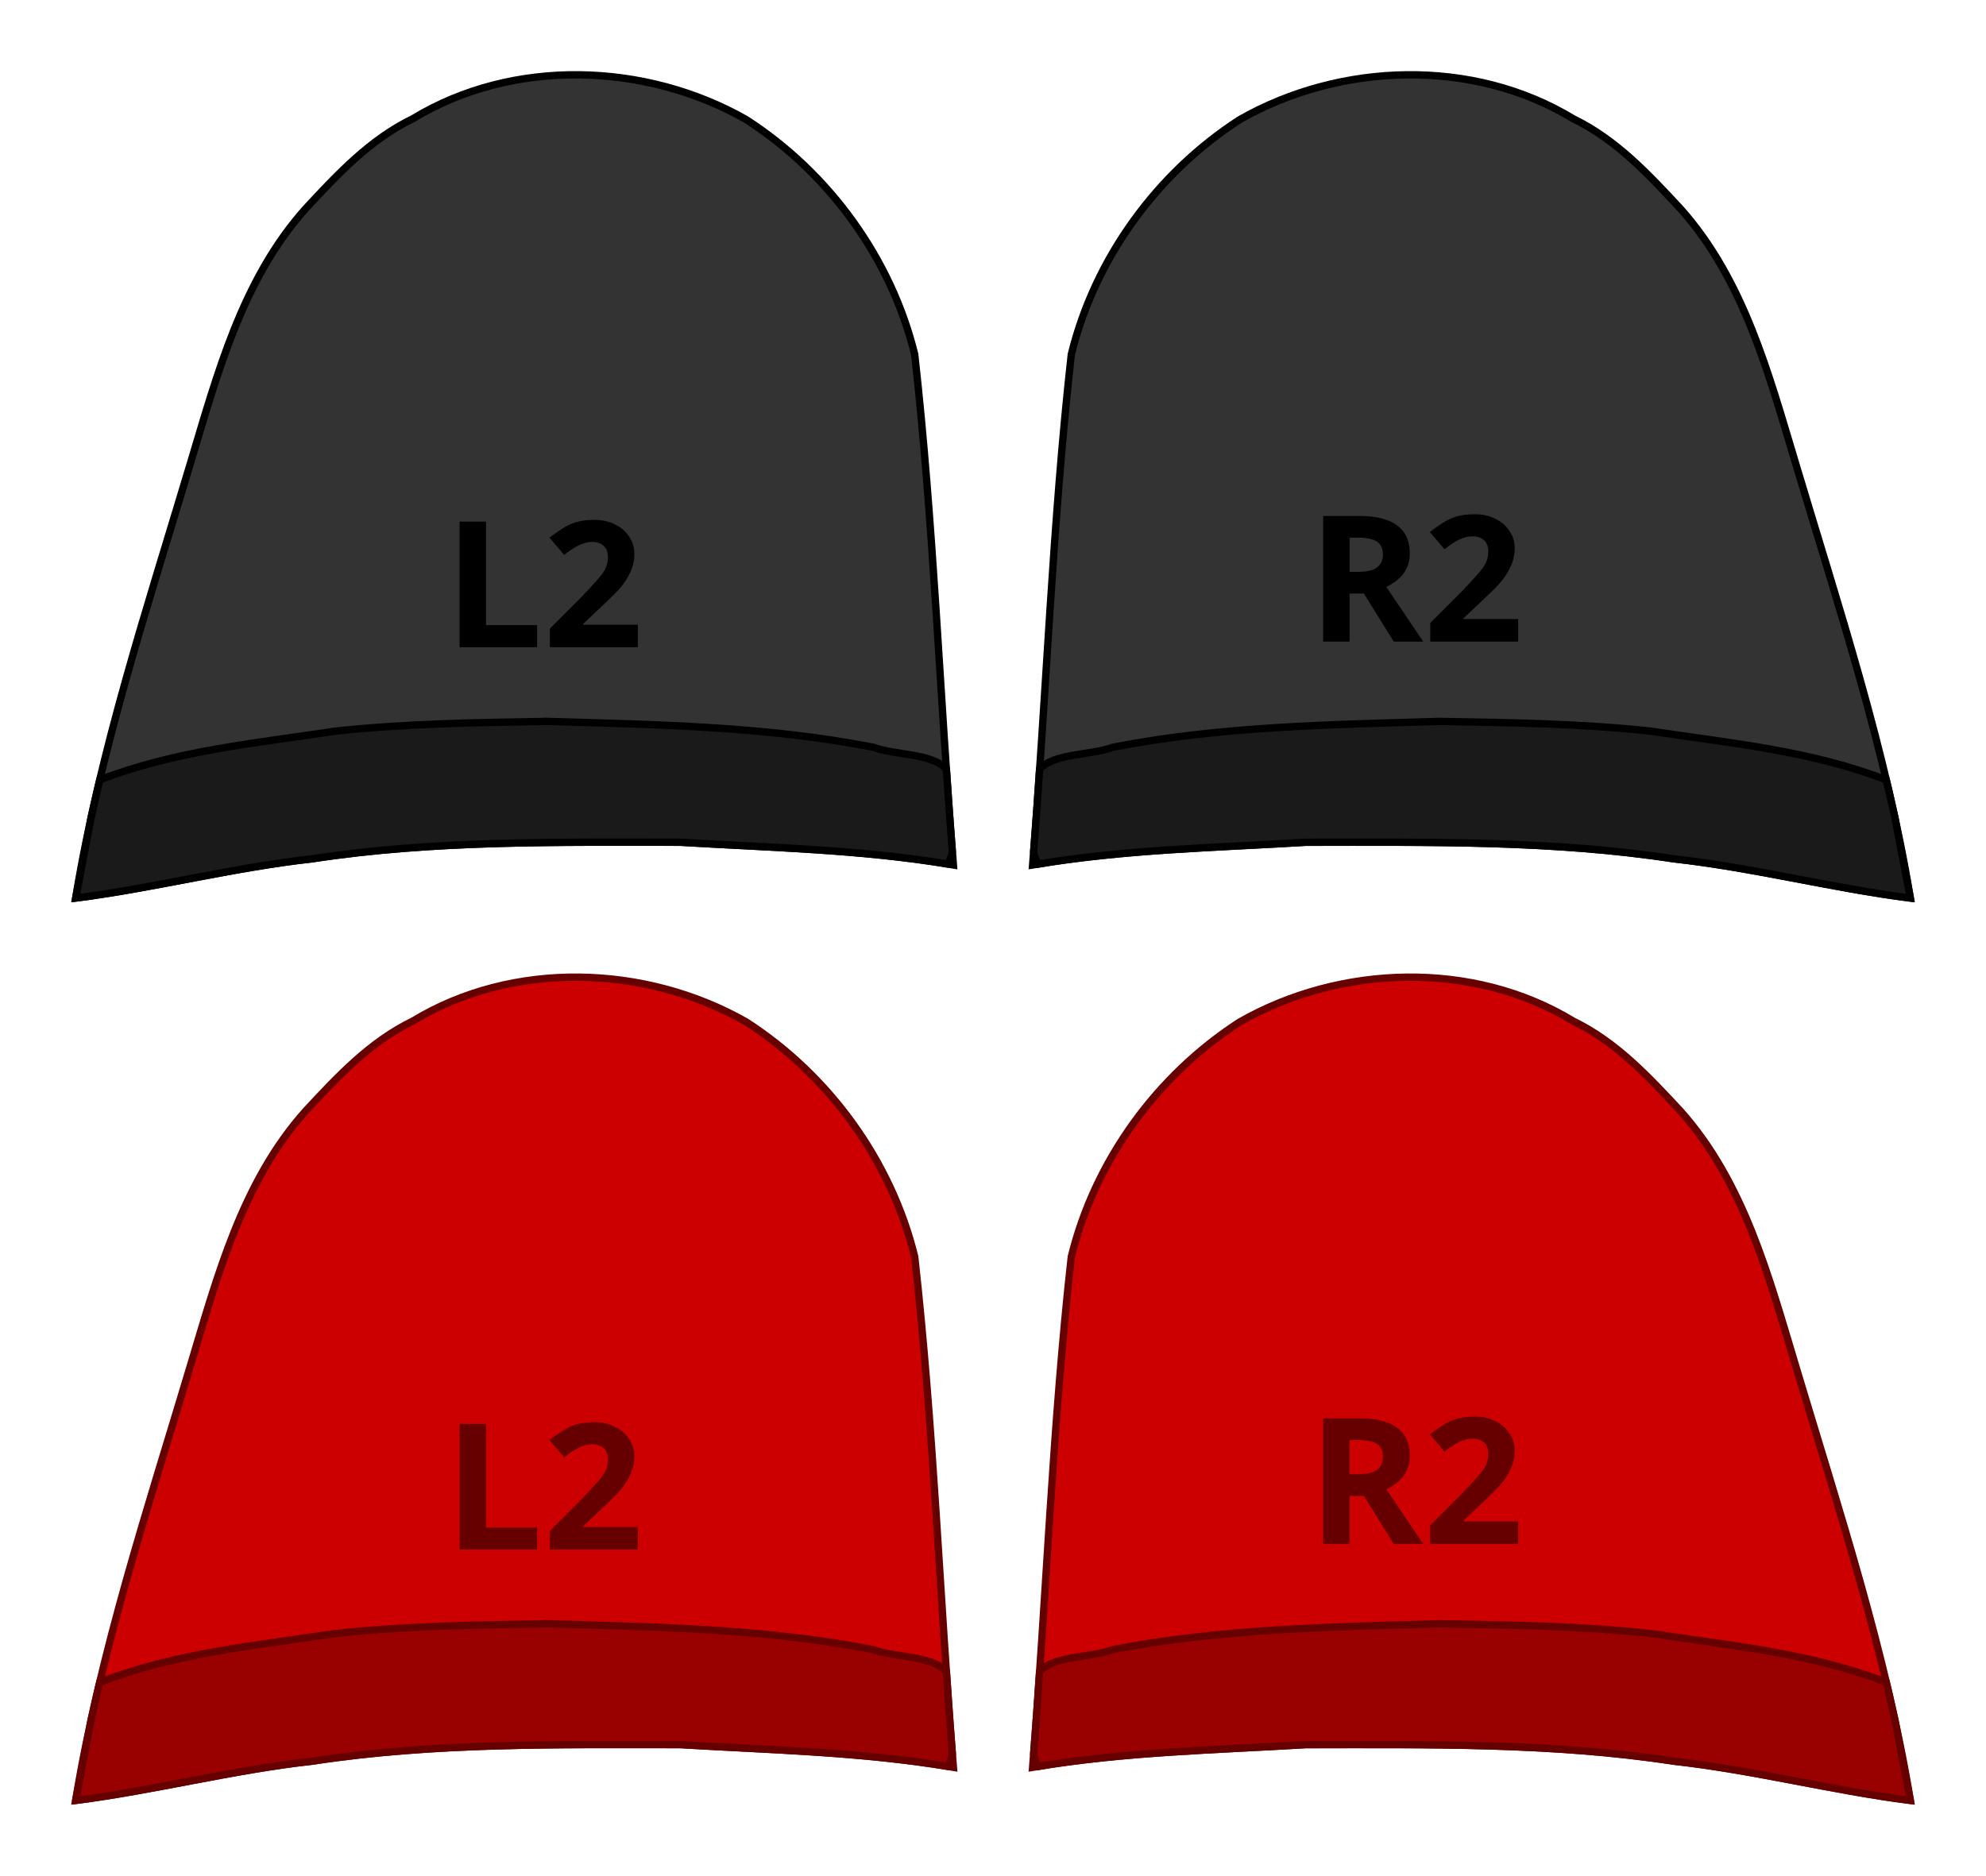
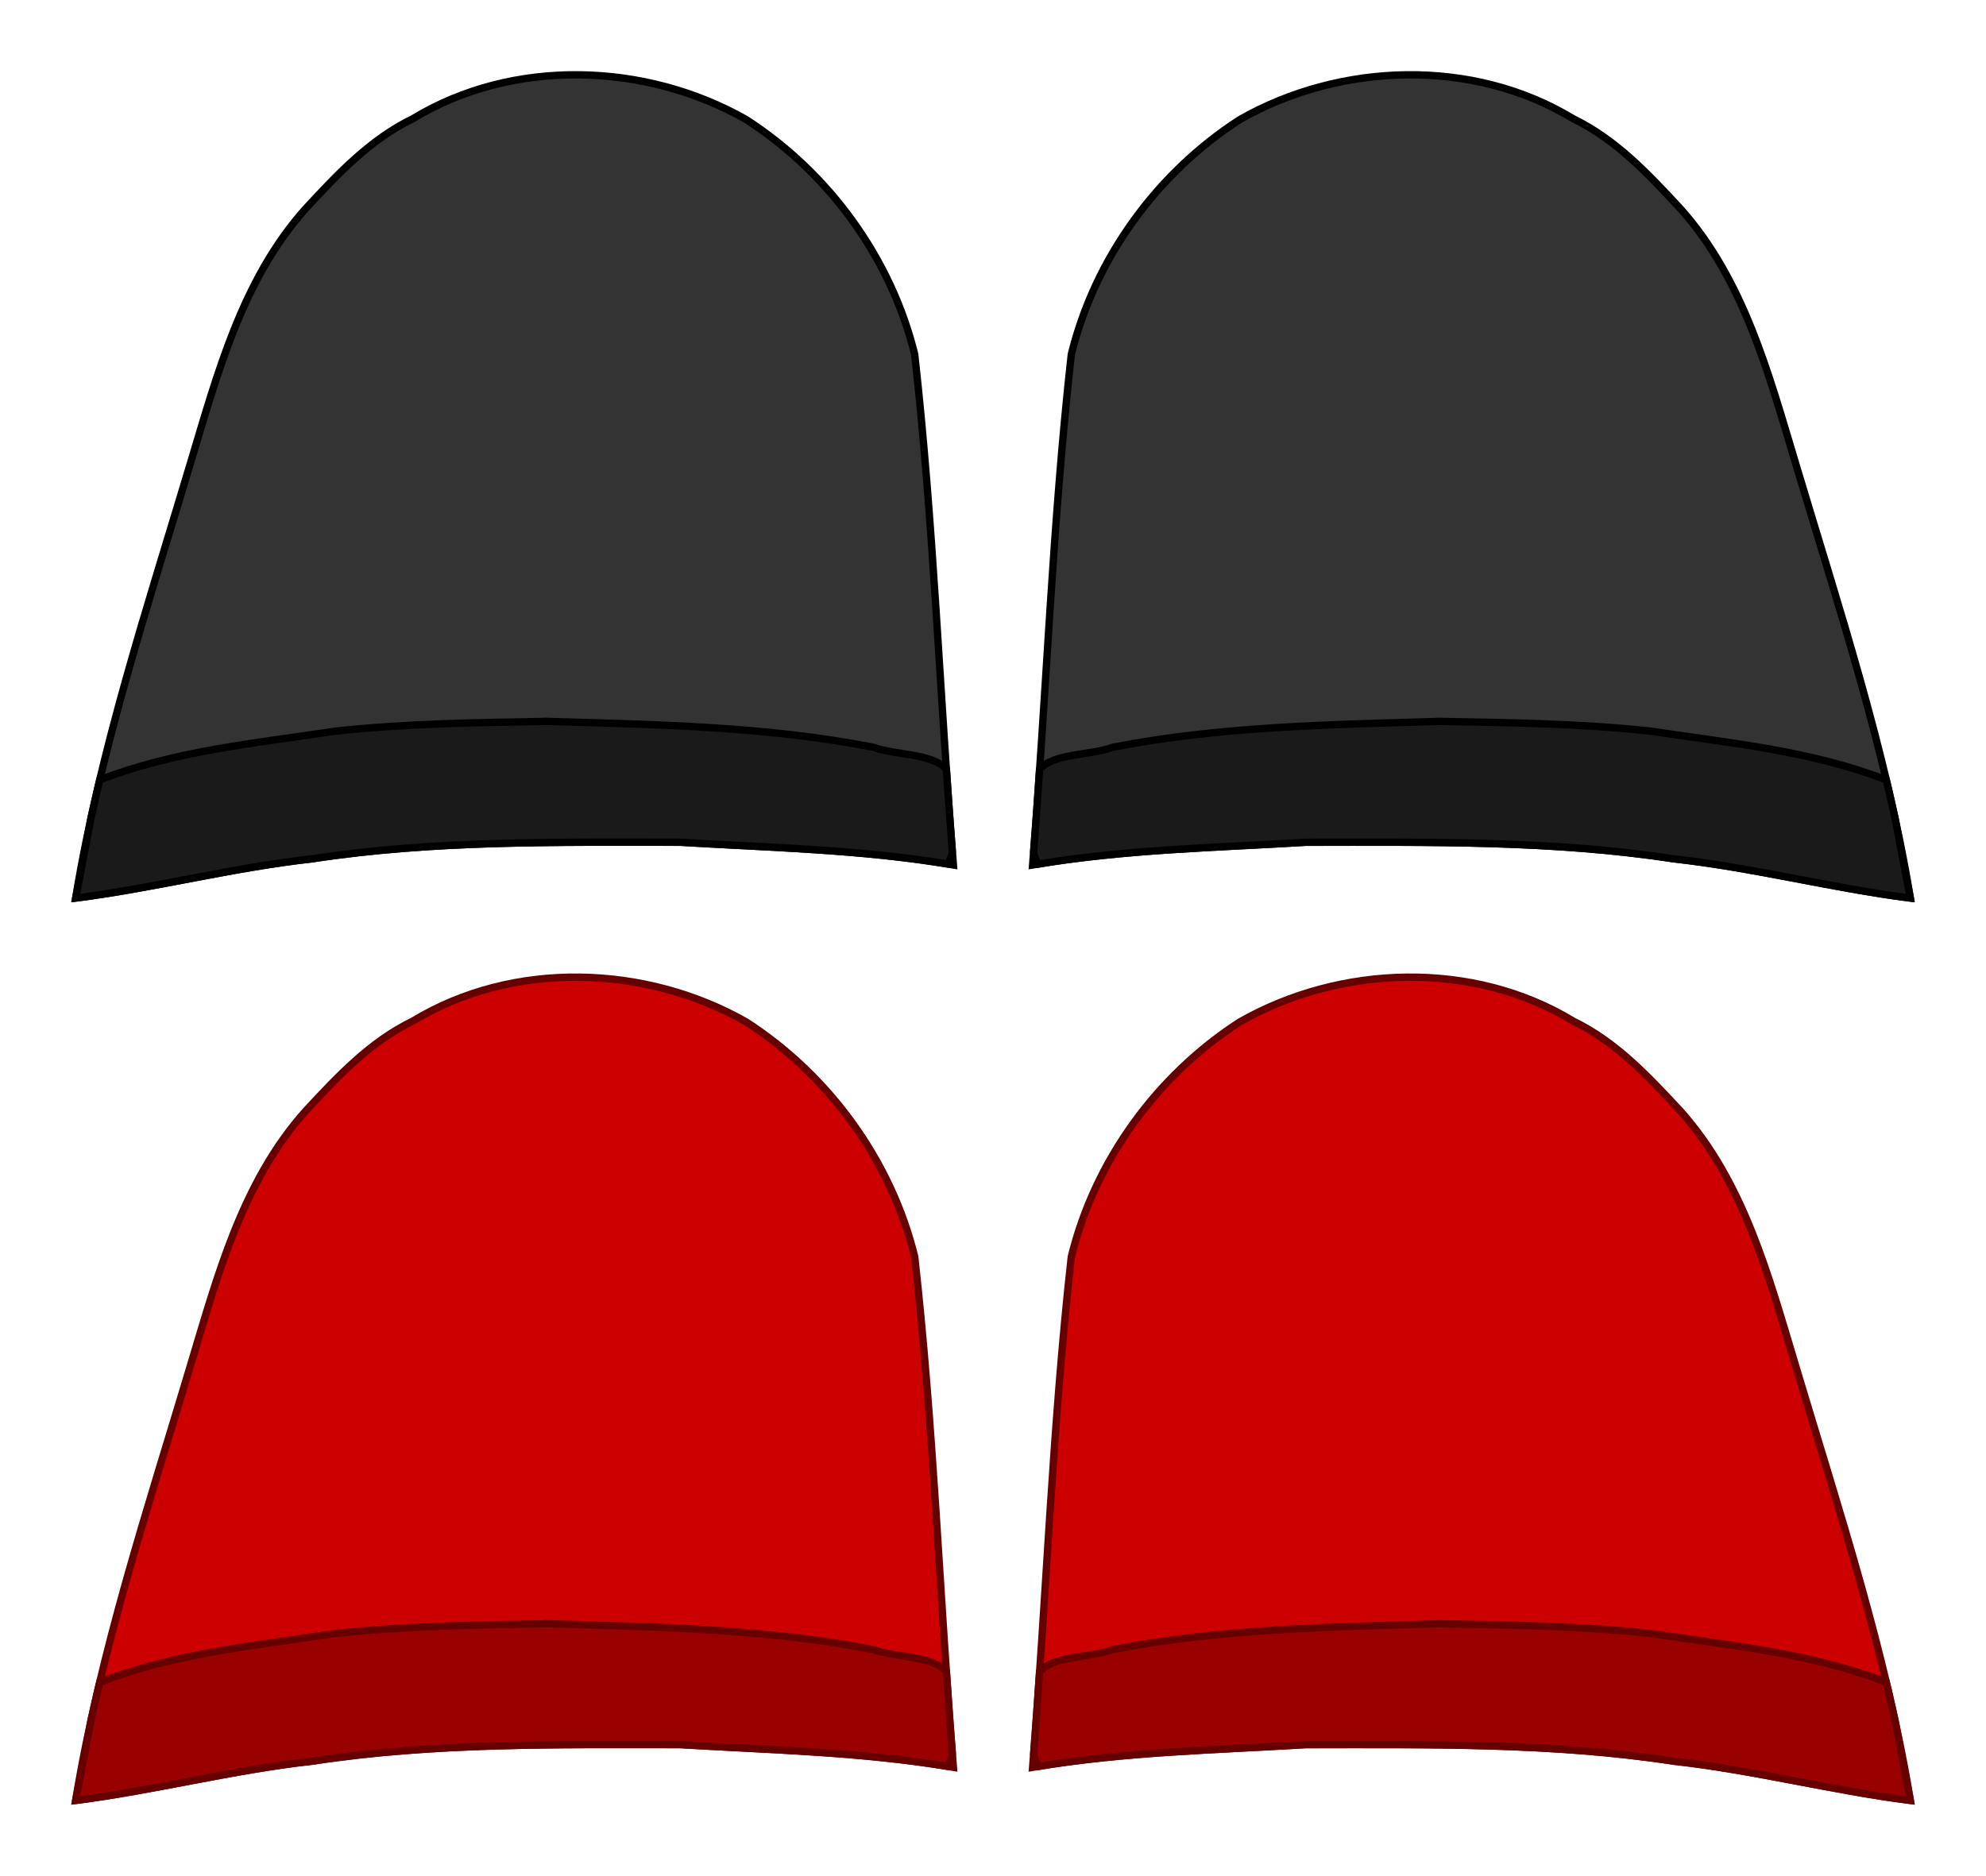
<svg xmlns="http://www.w3.org/2000/svg" width="279.23mm" height="263.792mm" viewBox="0 0 279.23 263.792" version="1.1" id="svg5">
  <defs id="defs2">
    <linearGradient id="linearGradient8705">
      <stop style="stop-color:#0000ff;stop-opacity:1;" offset="0" id="stop8703" />
    </linearGradient>
    <linearGradient id="linearGradient8655">
      <stop style="stop-color:#0000ff;stop-opacity:1;" offset="0" id="stop8653" />
    </linearGradient>
    <linearGradient id="linearGradient8629">
      <stop style="stop-color:#0000ff;stop-opacity:1;" offset="0" id="stop8627" />
    </linearGradient>
    <linearGradient id="linearGradient8541">
      <stop style="stop-color:#000000;stop-opacity:1;" offset="0" id="stop8539" />
    </linearGradient>
  </defs>
  <style type="text/css" id="style2">
	.st0{fill:#61E0DF;}
	.st1{fill:#3ED8D2;}
</style>
  <style type="text/css" id="style2-5">
	.st0{fill:#3ED8D2;}
	.st1{fill:#61E0DF;}
	.st2{opacity:8.000000e-002;}
</style>
  <g id="g960" transform="translate(-16.74494,126.8963)">
    <g id="g948" transform="matrix(3.897851,0,0,3.897851,-6.686557,-47.49722)">
      <path style="display:inline;fill:#cc0000;fill-opacity:1;stroke:#660000;stroke-width:0.265px;stroke-linecap:butt;stroke-linejoin:miter;stroke-opacity:1" d="m 74.919,44.586 c -0.878,-5.348 -2.59,-10.505 -4.138,-15.685 -0.97,-3.217 -1.863,-6.623 -4.157,-9.188 -1.154,-1.243 -2.317,-2.493 -3.868,-3.245 -3.614,-2.196 -8.395,-2.037 -12.024,0.032 -2.991,1.93 -5.231,5.014 -6.078,8.475 -0.683,6.121 -0.899,12.28 -1.395,18.416 3.251,-0.558 6.565,-0.621 9.848,-0.819 4.433,5.71e-4 8.886,-0.076 13.282,0.598 2.87,0.318 5.668,1.05 8.53,1.417 z" id="path940" />
      <path id="path942" style="display:inline;fill:#990000;fill-opacity:1;stroke:#660000;stroke-width:0.265px;stroke-linecap:butt;stroke-linejoin:miter;stroke-opacity:1" d="m 57.905,38.212 c 2.552,0.042 5.114,0.077 7.653,0.352 2.855,0.433 5.783,0.705 8.493,1.76 0.11,0.462 0.217,0.925 0.318,1.39 l 0.55,2.873 c -2.862,-0.366 -5.66,-1.098 -8.53,-1.416 -4.396,-0.674 -8.849,-0.597 -13.282,-0.598 -3.209,0.193 -6.447,0.259 -9.628,0.783 -0.095,-0.115 -0.152,-0.265 -0.183,-0.438 0.078,-0.994 0.148,-1.988 0.215,-2.983 0.532,-0.584 1.822,-0.489 2.635,-0.788 3.869,-0.756 7.83,-0.818 11.758,-0.934 z" />
-       <text xml:space="preserve" style="font-style:normal;font-weight:normal;font-size:6.35px;line-height:1.25;font-family:sans-serif;letter-spacing:0px;word-spacing:0px;fill:#660000;fill-opacity:1;stroke:none;stroke-width:0.265" x="53.162" y="35.331" id="text946">
-         <tspan id="tspan944" style="font-style:normal;font-variant:normal;font-weight:bold;font-stretch:normal;font-size:6.35px;font-family:Kartika;-inkscape-font-specification:'Kartika Bold';fill:#660000;fill-opacity:1;stroke-width:0.265" x="53.162" y="35.331">R2</tspan>
-       </text>
    </g>
    <g id="g958" transform="matrix(3.897851,0,0,3.897851,-141.3018,-47.49722)">
      <path style="display:inline;fill:#cc0000;fill-opacity:1;stroke:#660000;stroke-width:0.265px;stroke-linecap:butt;stroke-linejoin:miter;stroke-opacity:1" d="m 43.277,44.586 c 0.878,-5.348 2.59,-10.505 4.138,-15.685 0.97,-3.217 1.863,-6.623 4.157,-9.188 1.154,-1.243 2.317,-2.493 3.868,-3.245 3.614,-2.196 8.395,-2.037 12.024,0.032 2.991,1.93 5.231,5.014 6.078,8.475 0.683,6.121 0.899,12.28 1.395,18.416 -3.251,-0.558 -6.565,-0.621 -9.848,-0.819 -4.433,5.71e-4 -8.886,-0.076 -13.282,0.598 -2.87,0.318 -5.668,1.05 -8.53,1.417 z" id="path950" />
      <path id="path952" style="display:inline;fill:#990000;fill-opacity:1;stroke:#660000;stroke-width:1px;stroke-linecap:butt;stroke-linejoin:miter;stroke-opacity:1" d="m 227.871,144.424 c -9.646,0.158 -19.327,0.292 -28.924,1.332 -10.79,1.635 -21.858,2.664 -32.1,6.65 -0.416,1.747 -0.82,3.496 -1.201,5.252 l -2.08,10.857 c 10.815,-1.384 21.39,-4.151 32.238,-5.354 16.614,-2.546 33.444,-2.258 50.199,-2.26 12.129,0.729 24.368,0.978 36.389,2.959 0.359,-0.436 0.575,-1.001 0.693,-1.656 -0.295,-3.756 -0.559,-7.514 -0.814,-11.273 -2.01,-2.208 -6.885,-1.848 -9.959,-2.979 -14.622,-2.857 -29.595,-3.093 -44.441,-3.529 z" transform="scale(0.2645833)" />
-       <text xml:space="preserve" style="font-style:normal;font-weight:normal;font-size:6.35px;line-height:1.25;font-family:sans-serif;letter-spacing:0px;word-spacing:0px;fill:#660000;fill-opacity:1;stroke:none;stroke-width:0.265" x="56.545" y="35.533" id="text956">
-         <tspan id="tspan954" style="font-style:normal;font-variant:normal;font-weight:bold;font-stretch:normal;font-size:6.35px;font-family:Kartika;-inkscape-font-specification:'Kartika Bold';fill:#660000;fill-opacity:1;stroke-width:0.265" x="56.545" y="35.533">L2</tspan>
-       </text>
    </g>
  </g>
  <g id="g938" transform="translate(-16.74494)" style="display:inline">
    <g id="g57201" transform="matrix(3.897851,0,0,3.897851,-6.686557,-47.49722)">
      <path style="display:inline;fill:#333333;stroke:#000000;stroke-width:0.265px;stroke-linecap:butt;stroke-linejoin:miter;stroke-opacity:1" d="m 74.919,44.586 c -0.878,-5.348 -2.59,-10.505 -4.138,-15.685 -0.97,-3.217 -1.863,-6.623 -4.157,-9.188 -1.154,-1.243 -2.317,-2.493 -3.868,-3.245 -3.614,-2.196 -8.395,-2.037 -12.024,0.032 -2.991,1.93 -5.231,5.014 -6.078,8.475 -0.683,6.121 -0.899,12.28 -1.395,18.416 3.251,-0.558 6.565,-0.621 9.848,-0.819 4.433,5.71e-4 8.886,-0.076 13.282,0.598 2.87,0.318 5.668,1.05 8.53,1.417 z" id="path57193" />
      <path id="path57195" style="display:inline;fill:#1a1a1a;stroke:#000000;stroke-width:0.265px;stroke-linecap:butt;stroke-linejoin:miter;stroke-opacity:1" d="m 57.905,38.212 c 2.552,0.042 5.114,0.077 7.653,0.352 2.855,0.433 5.783,0.705 8.493,1.76 0.11,0.462 0.217,0.925 0.318,1.39 l 0.55,2.873 c -2.862,-0.366 -5.66,-1.098 -8.53,-1.416 -4.396,-0.674 -8.849,-0.597 -13.282,-0.598 -3.209,0.193 -6.447,0.259 -9.628,0.783 -0.095,-0.115 -0.152,-0.265 -0.183,-0.438 0.078,-0.994 0.148,-1.988 0.215,-2.983 0.532,-0.584 1.822,-0.489 2.635,-0.788 3.869,-0.756 7.83,-0.818 11.758,-0.934 z" />
-       <text xml:space="preserve" style="font-style:normal;font-weight:normal;font-size:6.35px;line-height:1.25;font-family:sans-serif;letter-spacing:0px;word-spacing:0px;fill:#000000;fill-opacity:1;stroke:none;stroke-width:0.265" x="53.162" y="35.331" id="text57199">
-         <tspan id="tspan57197" style="font-style:normal;font-variant:normal;font-weight:bold;font-stretch:normal;font-size:6.35px;font-family:Kartika;-inkscape-font-specification:'Kartika Bold';stroke-width:0.265" x="53.162" y="35.331">R2</tspan>
-       </text>
    </g>
    <g id="g57191" transform="matrix(3.897851,0,0,3.897851,-141.3018,-47.49722)">
      <path style="display:inline;fill:#333333;stroke:#000000;stroke-width:0.265px;stroke-linecap:butt;stroke-linejoin:miter;stroke-opacity:1" d="m 43.277,44.586 c 0.878,-5.348 2.59,-10.505 4.138,-15.685 0.97,-3.217 1.863,-6.623 4.157,-9.188 1.154,-1.243 2.317,-2.493 3.868,-3.245 3.614,-2.196 8.395,-2.037 12.024,0.032 2.991,1.93 5.231,5.014 6.078,8.475 0.683,6.121 0.899,12.28 1.395,18.416 -3.251,-0.558 -6.565,-0.621 -9.848,-0.819 -4.433,5.71e-4 -8.886,-0.076 -13.282,0.598 -2.87,0.318 -5.668,1.05 -8.53,1.417 z" id="path26935" />
      <path id="path27065" style="display:inline;fill:#1a1a1a;stroke:#000000;stroke-width:1px;stroke-linecap:butt;stroke-linejoin:miter;stroke-opacity:1" d="m 227.871,144.424 c -9.646,0.158 -19.327,0.292 -28.924,1.332 -10.79,1.635 -21.858,2.664 -32.1,6.65 -0.416,1.747 -0.82,3.496 -1.201,5.252 l -2.08,10.857 c 10.815,-1.384 21.39,-4.151 32.238,-5.354 16.614,-2.546 33.444,-2.258 50.199,-2.26 12.129,0.729 24.368,0.978 36.389,2.959 0.359,-0.436 0.575,-1.001 0.693,-1.656 -0.295,-3.756 -0.559,-7.514 -0.814,-11.273 -2.01,-2.208 -6.885,-1.848 -9.959,-2.979 -14.622,-2.857 -29.595,-3.093 -44.441,-3.529 z" transform="scale(0.2645833)" />
-       <text xml:space="preserve" style="font-style:normal;font-weight:normal;font-size:6.35px;line-height:1.25;font-family:sans-serif;letter-spacing:0px;word-spacing:0px;fill:#000000;fill-opacity:1;stroke:none;stroke-width:0.265" x="56.545" y="35.533" id="text33255">
-         <tspan id="tspan33253" style="font-style:normal;font-variant:normal;font-weight:bold;font-stretch:normal;font-size:6.35px;font-family:Kartika;-inkscape-font-specification:'Kartika Bold';stroke-width:0.265" x="56.545" y="35.533">L2</tspan>
-       </text>
    </g>
  </g>
</svg>
